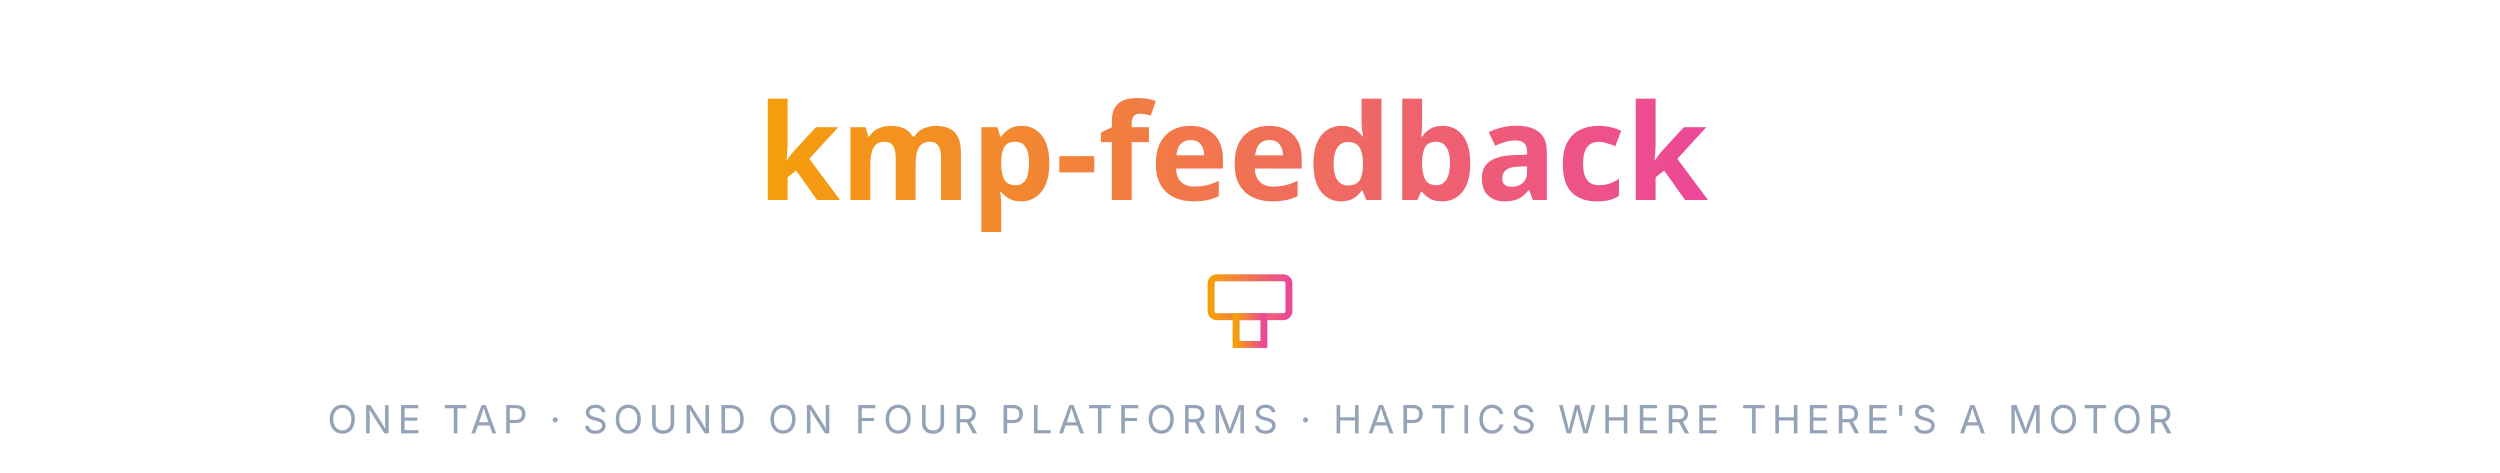
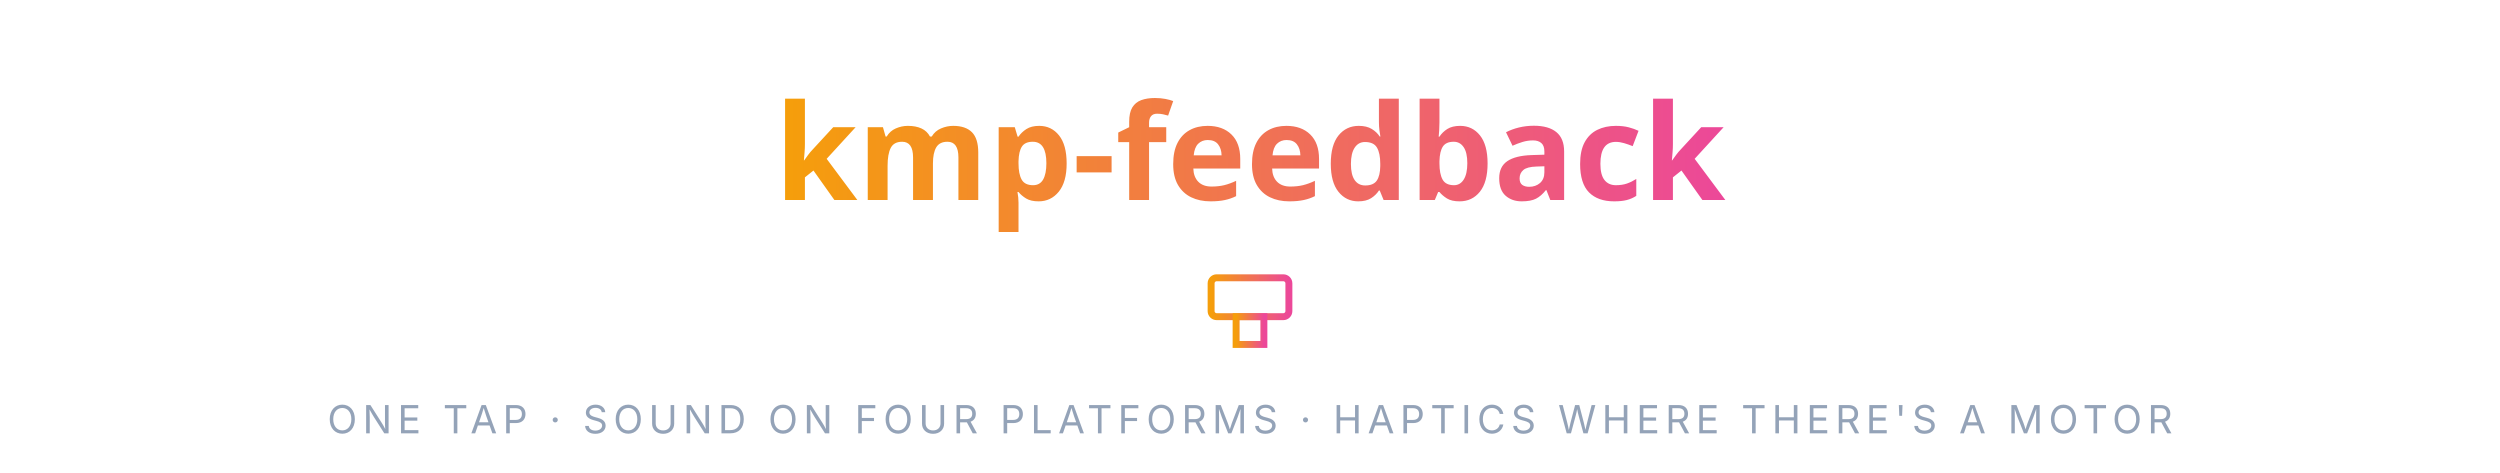
<svg xmlns="http://www.w3.org/2000/svg" width="900" height="170" viewBox="0 0 900 170" role="img" aria-label="kmp-feedback — multiplatform sound and haptic feedback primitives">
  <defs>
    <linearGradient id="kf-grad" x1="0%" y1="0%" x2="100%" y2="0%">
      <stop offset="0%" stop-color="#F59E0B" />
      <stop offset="100%" stop-color="#EC4899" />
    </linearGradient>
  </defs>
-   <text x="450" y="72" text-anchor="middle" font-family="'Segoe UI', system-ui, -apple-system, sans-serif" font-size="48" font-weight="800" fill="url(#kf-grad)">
-     kmp-feedback
-     <animate attributeName="opacity" values="0;1" dur="0.9s" begin="0s" fill="freeze" />
-   </text>
+   <text x="450" y="72" text-anchor="middle" font-family="'Segoe UI', system-ui, -apple-system, sans-serif" font-size="48" font-weight="800" fill="url(#kf-grad)">kmp-feedback</text>
  <g transform="translate(450,122)">
    <g>
      <animateTransform attributeName="transform" type="translate" values="0,-10;0,-10;0,2;0,-10" keyTimes="0;0.55;0.62;1" dur="2.2s" repeatCount="indefinite" />
      <rect x="-14" y="-22" width="28" height="14" rx="2" fill="none" stroke="url(#kf-grad)" stroke-width="2.5" />
      <rect x="-5" y="-8" width="10" height="10" fill="none" stroke="url(#kf-grad)" stroke-width="2.5" />
    </g>
  </g>
  <circle cx="450" cy="128" r="6" fill="none" stroke="#F59E0B" stroke-width="2" opacity="0">
    <animate attributeName="r" values="6;46" keyTimes="0;1" dur="1.1s" begin="1.3s" repeatCount="indefinite" />
    <animate attributeName="opacity" values="0.9;0" keyTimes="0;1" dur="1.1s" begin="1.3s" repeatCount="indefinite" />
  </circle>
  <circle cx="450" cy="128" r="6" fill="none" stroke="#EC4899" stroke-width="2" opacity="0">
    <animate attributeName="r" values="6;46" keyTimes="0;1" dur="1.1s" begin="1.55s" repeatCount="indefinite" />
    <animate attributeName="opacity" values="0.7;0" keyTimes="0;1" dur="1.1s" begin="1.55s" repeatCount="indefinite" />
  </circle>
  <path d="M 500,120 L 508,112 L 516,128 L 524,116 L 530,120" fill="none" stroke="url(#kf-grad)" stroke-width="2.5" stroke-linecap="round" stroke-linejoin="round" opacity="0">
    <animate attributeName="opacity" values="0;0;1;1;0" keyTimes="0;0.55;0.62;0.78;0.85" dur="2.2s" repeatCount="indefinite" />
  </path>
  <text x="450" y="156" text-anchor="middle" font-family="system-ui, -apple-system, sans-serif" font-size="14" letter-spacing="2" fill="#94a3b8">
    ONE TAP · SOUND ON FOUR PLATFORMS · HAPTICS WHERE THERE'S A MOTOR
  </text>
</svg>
